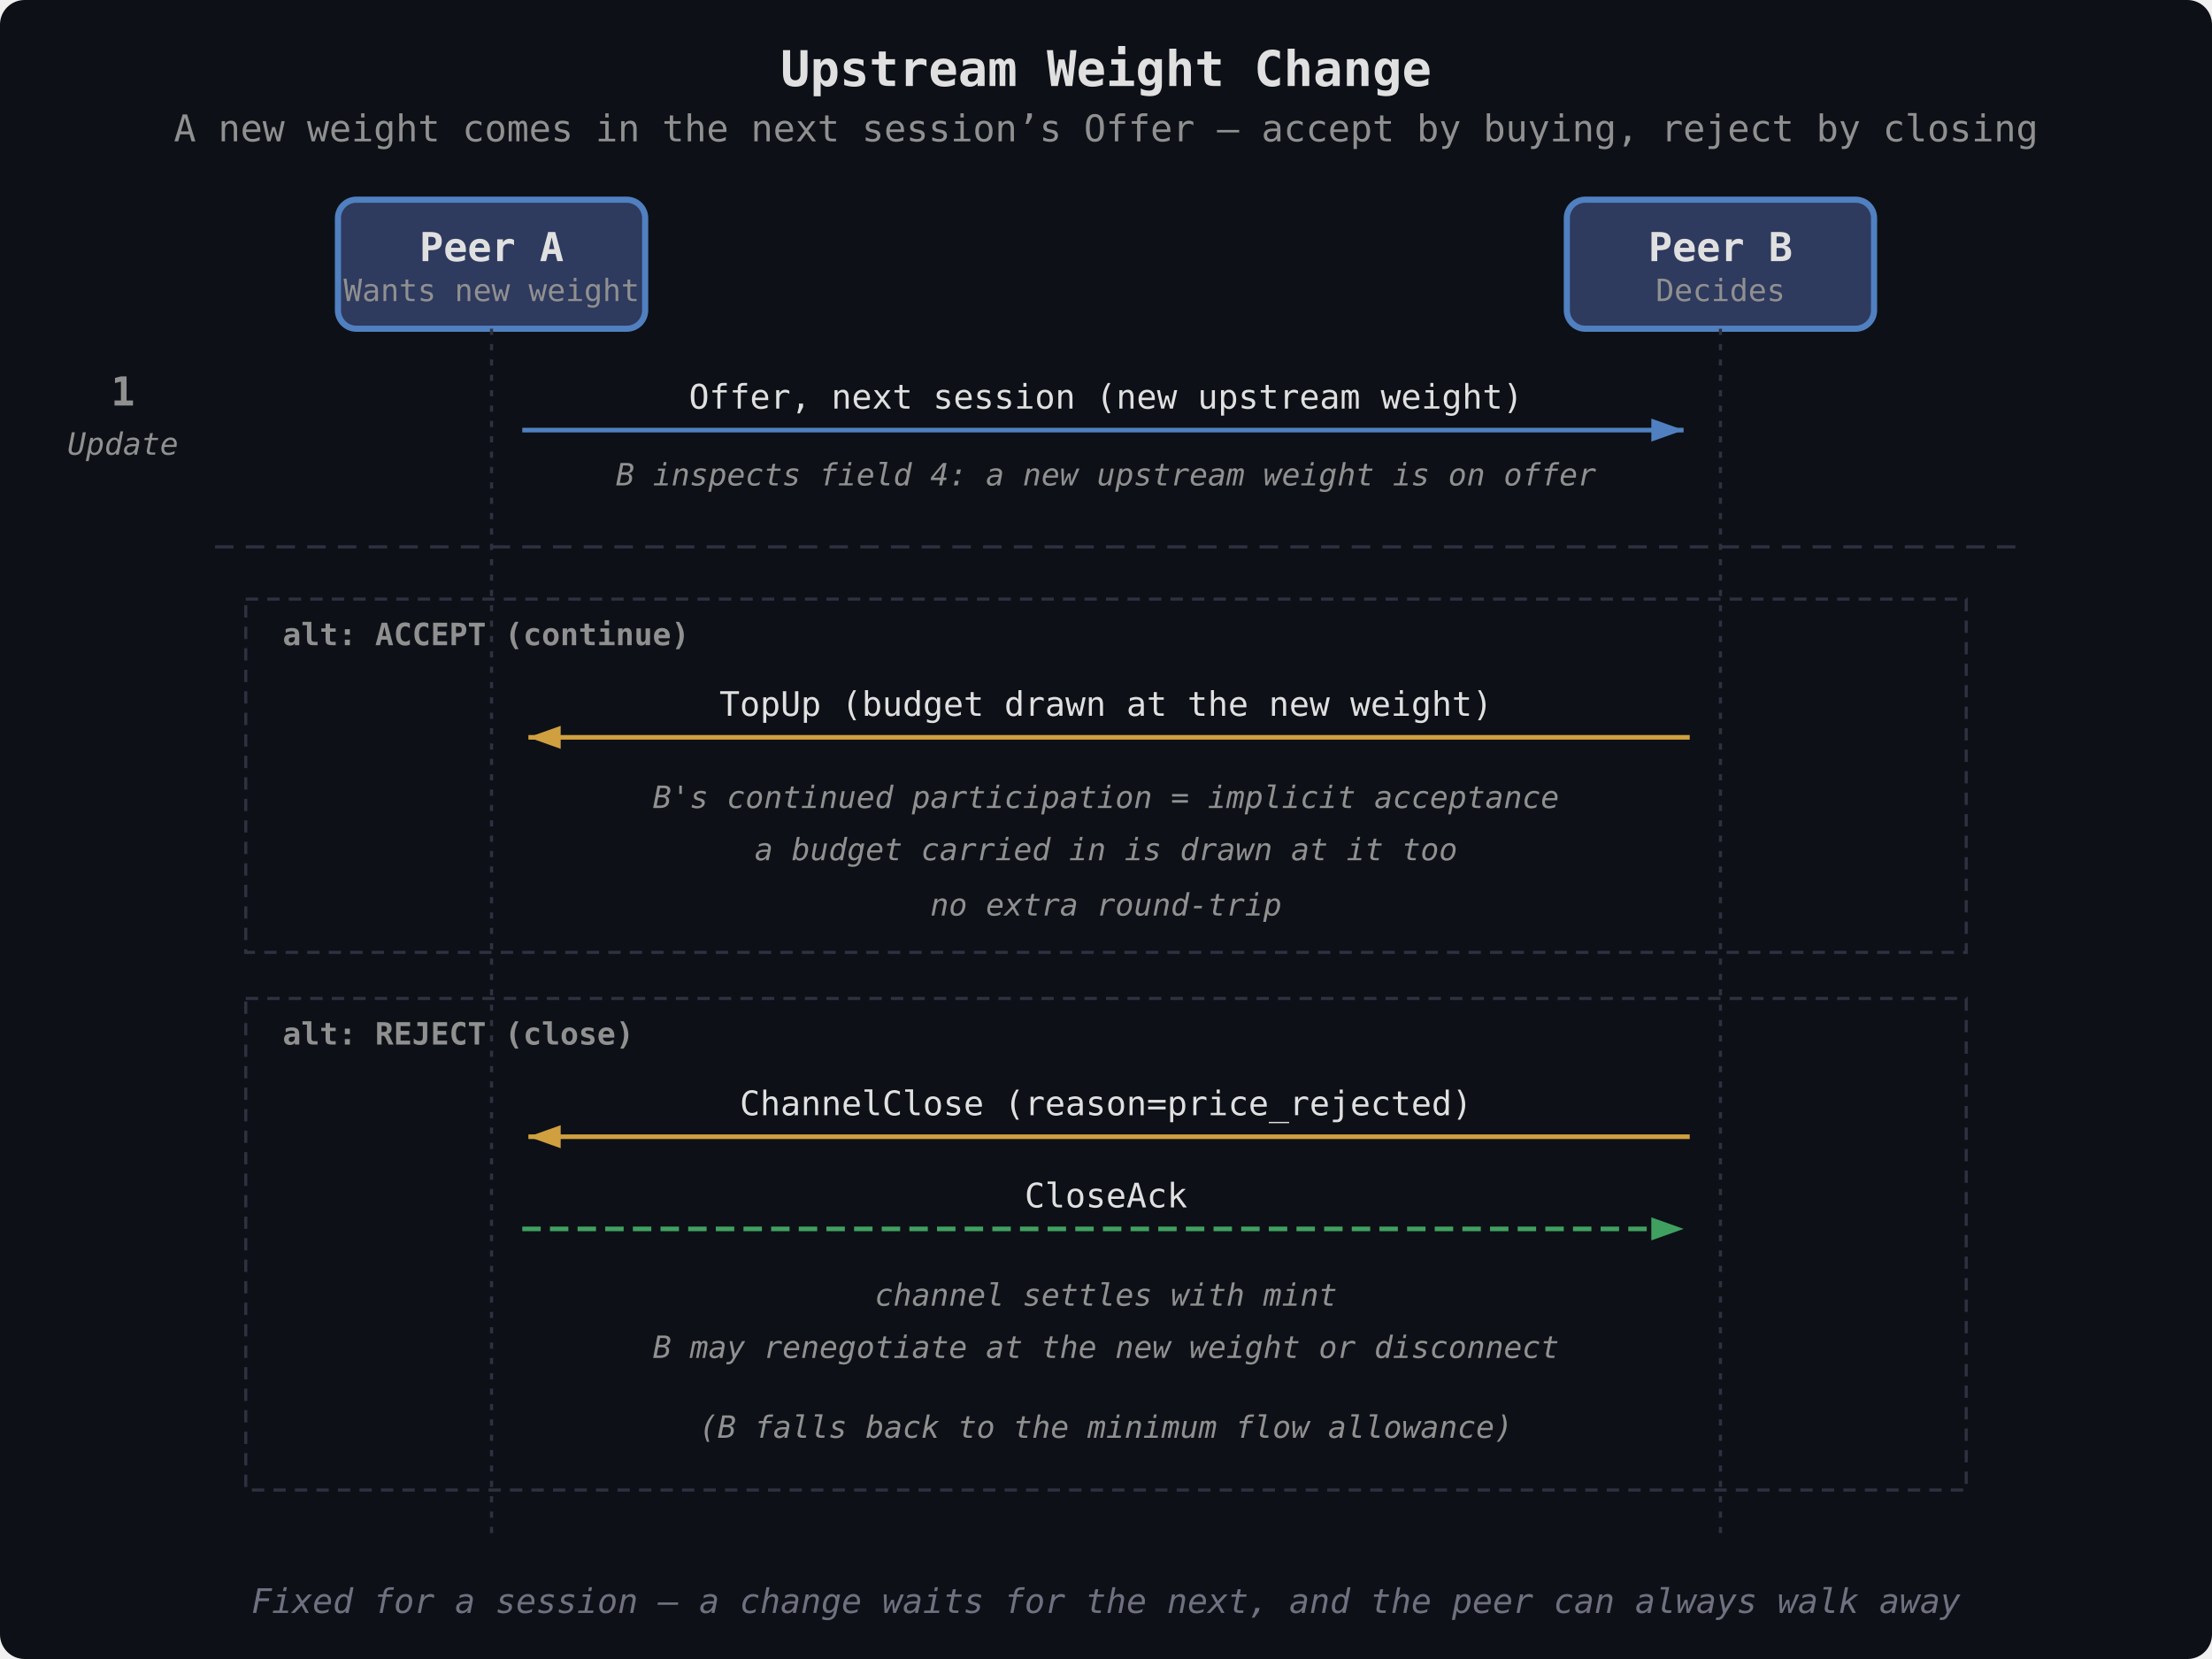
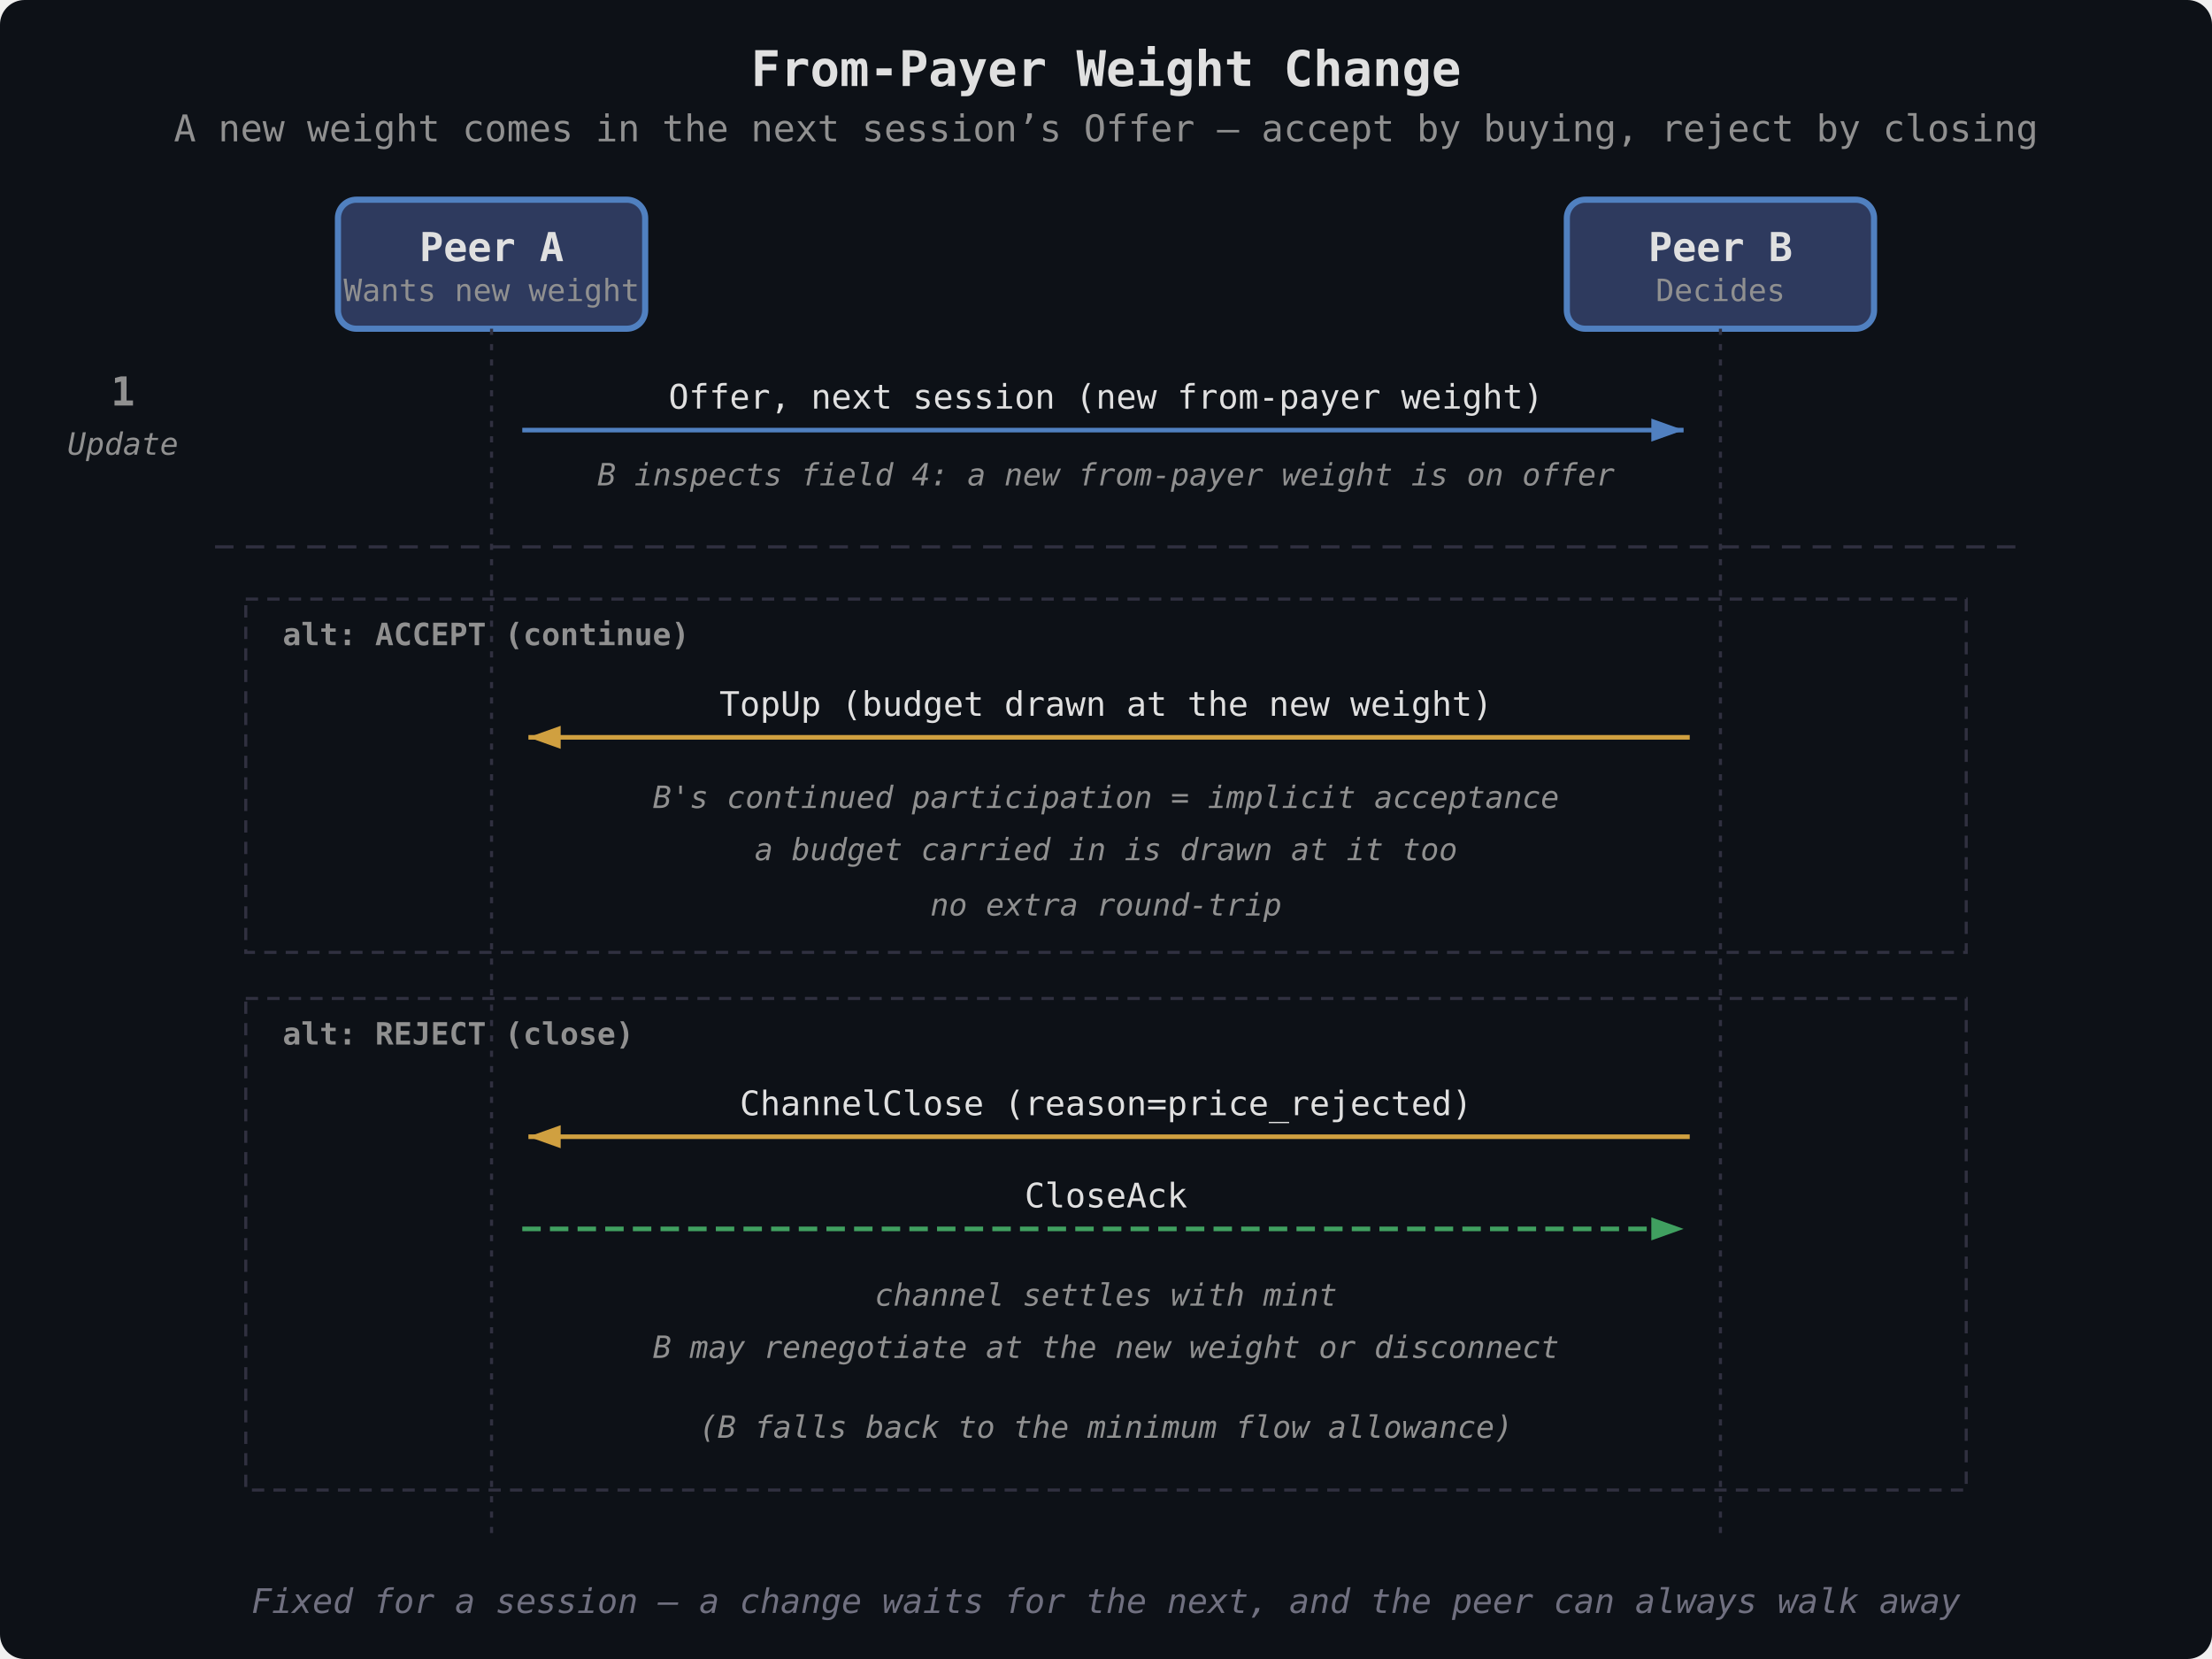
<svg xmlns="http://www.w3.org/2000/svg" viewBox="0 0 720 540" font-family="monospace" font-size="12">
  <style>
    text          { fill: #e0e0e0; }
    text.title    { font-size: 16px; font-weight: bold; }
    text.subtitle { font-size: 12px; fill: #909090; }
    text.nlabel   { font-size: 13px; font-weight: bold; }
    text.nrole    { font-size: 10px; fill: #909090; }
    text.plabel   { font-size: 13px; font-weight: bold; fill: #909090; }
    text.annot    { font-size: 10px; fill: #909090; font-style: italic; }
    text.alabel   { font-size: 11px; }
    text.caption  { font-size: 11px; fill: #707080; font-style: italic; }
    text.altlabel { font-size: 10px; font-weight: bold; fill: #909090; }
    line.sep      { stroke: #303040; stroke-width: 1; stroke-dasharray: 6,4; }
    line.life     { stroke: #303040; stroke-width: 1; stroke-dasharray: 2,3; }
    rect.alt      { fill: none; stroke: #303040; stroke-width: 1; stroke-dasharray: 4,3; }

    .bg           { fill: #0d1117; }
    .callout      { fill: #151520; }
    .node         { fill: #2e3a5e; stroke: #5080c0; }

    @media (prefers-color-scheme: light) {
      text          { fill: #1f2328; }
      text.subtitle, text.nrole, text.plabel, text.annot, text.altlabel,
      text.elabel, text.mdesc, text.tlabel { fill: #656d76; }
      text.caption  { fill: #7c8186; }
      line.sep, line.life { stroke: #d1d9e0; }
      rect.alt      { stroke: #d1d9e0; }
      .bg           { fill: #ffffff; }
      .callout      { fill: #f6f8fa; }
      .node, rect.node { fill: #ddf4ff; stroke: #0969da; }
      rect.compute, rect.result { fill: #f6f8fa; }
    }
  </style>
  <defs>
    <marker id="aR" markerWidth="7" markerHeight="5" refX="7" refY="2.5" orient="auto">
      <polygon points="0,0 7,2.5 0,5" fill="#5080c0" />
    </marker>
    <marker id="aL" markerWidth="7" markerHeight="5" refX="7" refY="2.5" orient="auto">
      <polygon points="0,0 7,2.5 0,5" fill="#d0a040" />
    </marker>
    <marker id="aG" markerWidth="7" markerHeight="5" refX="7" refY="2.5" orient="auto">
      <polygon points="0,0 7,2.5 0,5" fill="#40a060" />
    </marker>
  </defs>
  <rect width="720" height="540" rx="8" class="bg" />
-   <text x="360" y="28" text-anchor="middle" class="title">Upstream Weight Change</text>
+   <text x="360" y="28" text-anchor="middle" class="title">From-Payer Weight Change</text>
  <text x="360" y="46" text-anchor="middle" class="subtitle">A new weight comes in the next session’s Offer — accept by buying, reject by closing</text>
  <rect x="110" y="65" width="100" height="42" class="node" stroke-width="2" rx="6" />
  <text x="160" y="85" text-anchor="middle" class="nlabel">Peer A</text>
  <text x="160" y="98" text-anchor="middle" class="nrole">Wants new weight</text>
  <rect x="510" y="65" width="100" height="42" class="node" stroke-width="2" rx="6" />
  <text x="560" y="85" text-anchor="middle" class="nlabel">Peer B</text>
  <text x="560" y="98" text-anchor="middle" class="nrole">Decides</text>
  <line x1="160" y1="107" x2="160" y2="500" class="life" />
  <line x1="560" y1="107" x2="560" y2="500" class="life" />
  <text x="40" y="132" text-anchor="middle" class="plabel">1</text>
  <text x="40" y="148" text-anchor="middle" class="annot">Update</text>
  <line x1="170" y1="140" x2="548" y2="140" stroke="#5080c0" stroke-width="1.5" marker-end="url(#aR)" />
-   <text x="360" y="133" text-anchor="middle" class="alabel" fill="#5080c0">Offer, next session (new upstream weight)</text>
-   <text x="360" y="158" text-anchor="middle" class="annot">B inspects field 4: a new upstream weight is on offer</text>
+   <text x="360" y="133" text-anchor="middle" class="alabel" fill="#5080c0">Offer, next session (new from-payer weight)</text>
+   <text x="360" y="158" text-anchor="middle" class="annot">B inspects field 4: a new from-payer weight is on offer</text>
  <line x1="70" y1="178" x2="660" y2="178" class="sep" />
  <rect x="80" y="195" width="560" height="115" class="alt" />
  <text x="92" y="210" class="altlabel">alt: ACCEPT (continue)</text>
  <line x1="550" y1="240" x2="172" y2="240" stroke="#d0a040" stroke-width="1.5" marker-end="url(#aL)" />
  <text x="360" y="233" text-anchor="middle" class="alabel" fill="#d0a040">TopUp (budget drawn at the new weight)</text>
  <text x="360" y="263" text-anchor="middle" class="annot">B's continued participation = implicit acceptance</text>
  <text x="360" y="280" text-anchor="middle" class="annot">a budget carried in is drawn at it too</text>
  <text x="360" y="298" text-anchor="middle" class="annot">no extra round-trip</text>
  <rect x="80" y="325" width="560" height="160" class="alt" />
  <text x="92" y="340" class="altlabel">alt: REJECT (close)</text>
  <line x1="550" y1="370" x2="172" y2="370" stroke="#d0a040" stroke-width="1.5" marker-end="url(#aL)" />
  <text x="360" y="363" text-anchor="middle" class="alabel" fill="#d0a040">ChannelClose (reason=price_rejected)</text>
  <line x1="170" y1="400" x2="548" y2="400" stroke="#40a060" stroke-width="1.5" stroke-dasharray="6,3" marker-end="url(#aG)" />
  <text x="360" y="393" text-anchor="middle" class="alabel" fill="#40a060">CloseAck</text>
  <text x="360" y="425" text-anchor="middle" class="annot">channel settles with mint</text>
  <text x="360" y="442" text-anchor="middle" class="annot">B may renegotiate at the new weight or disconnect</text>
  <text x="360" y="468" text-anchor="middle" class="annot">(B falls back to the minimum flow allowance)</text>
  <text x="360" y="525" text-anchor="middle" class="caption">Fixed for a session — a change waits for the next, and the peer can always walk away</text>
</svg>
